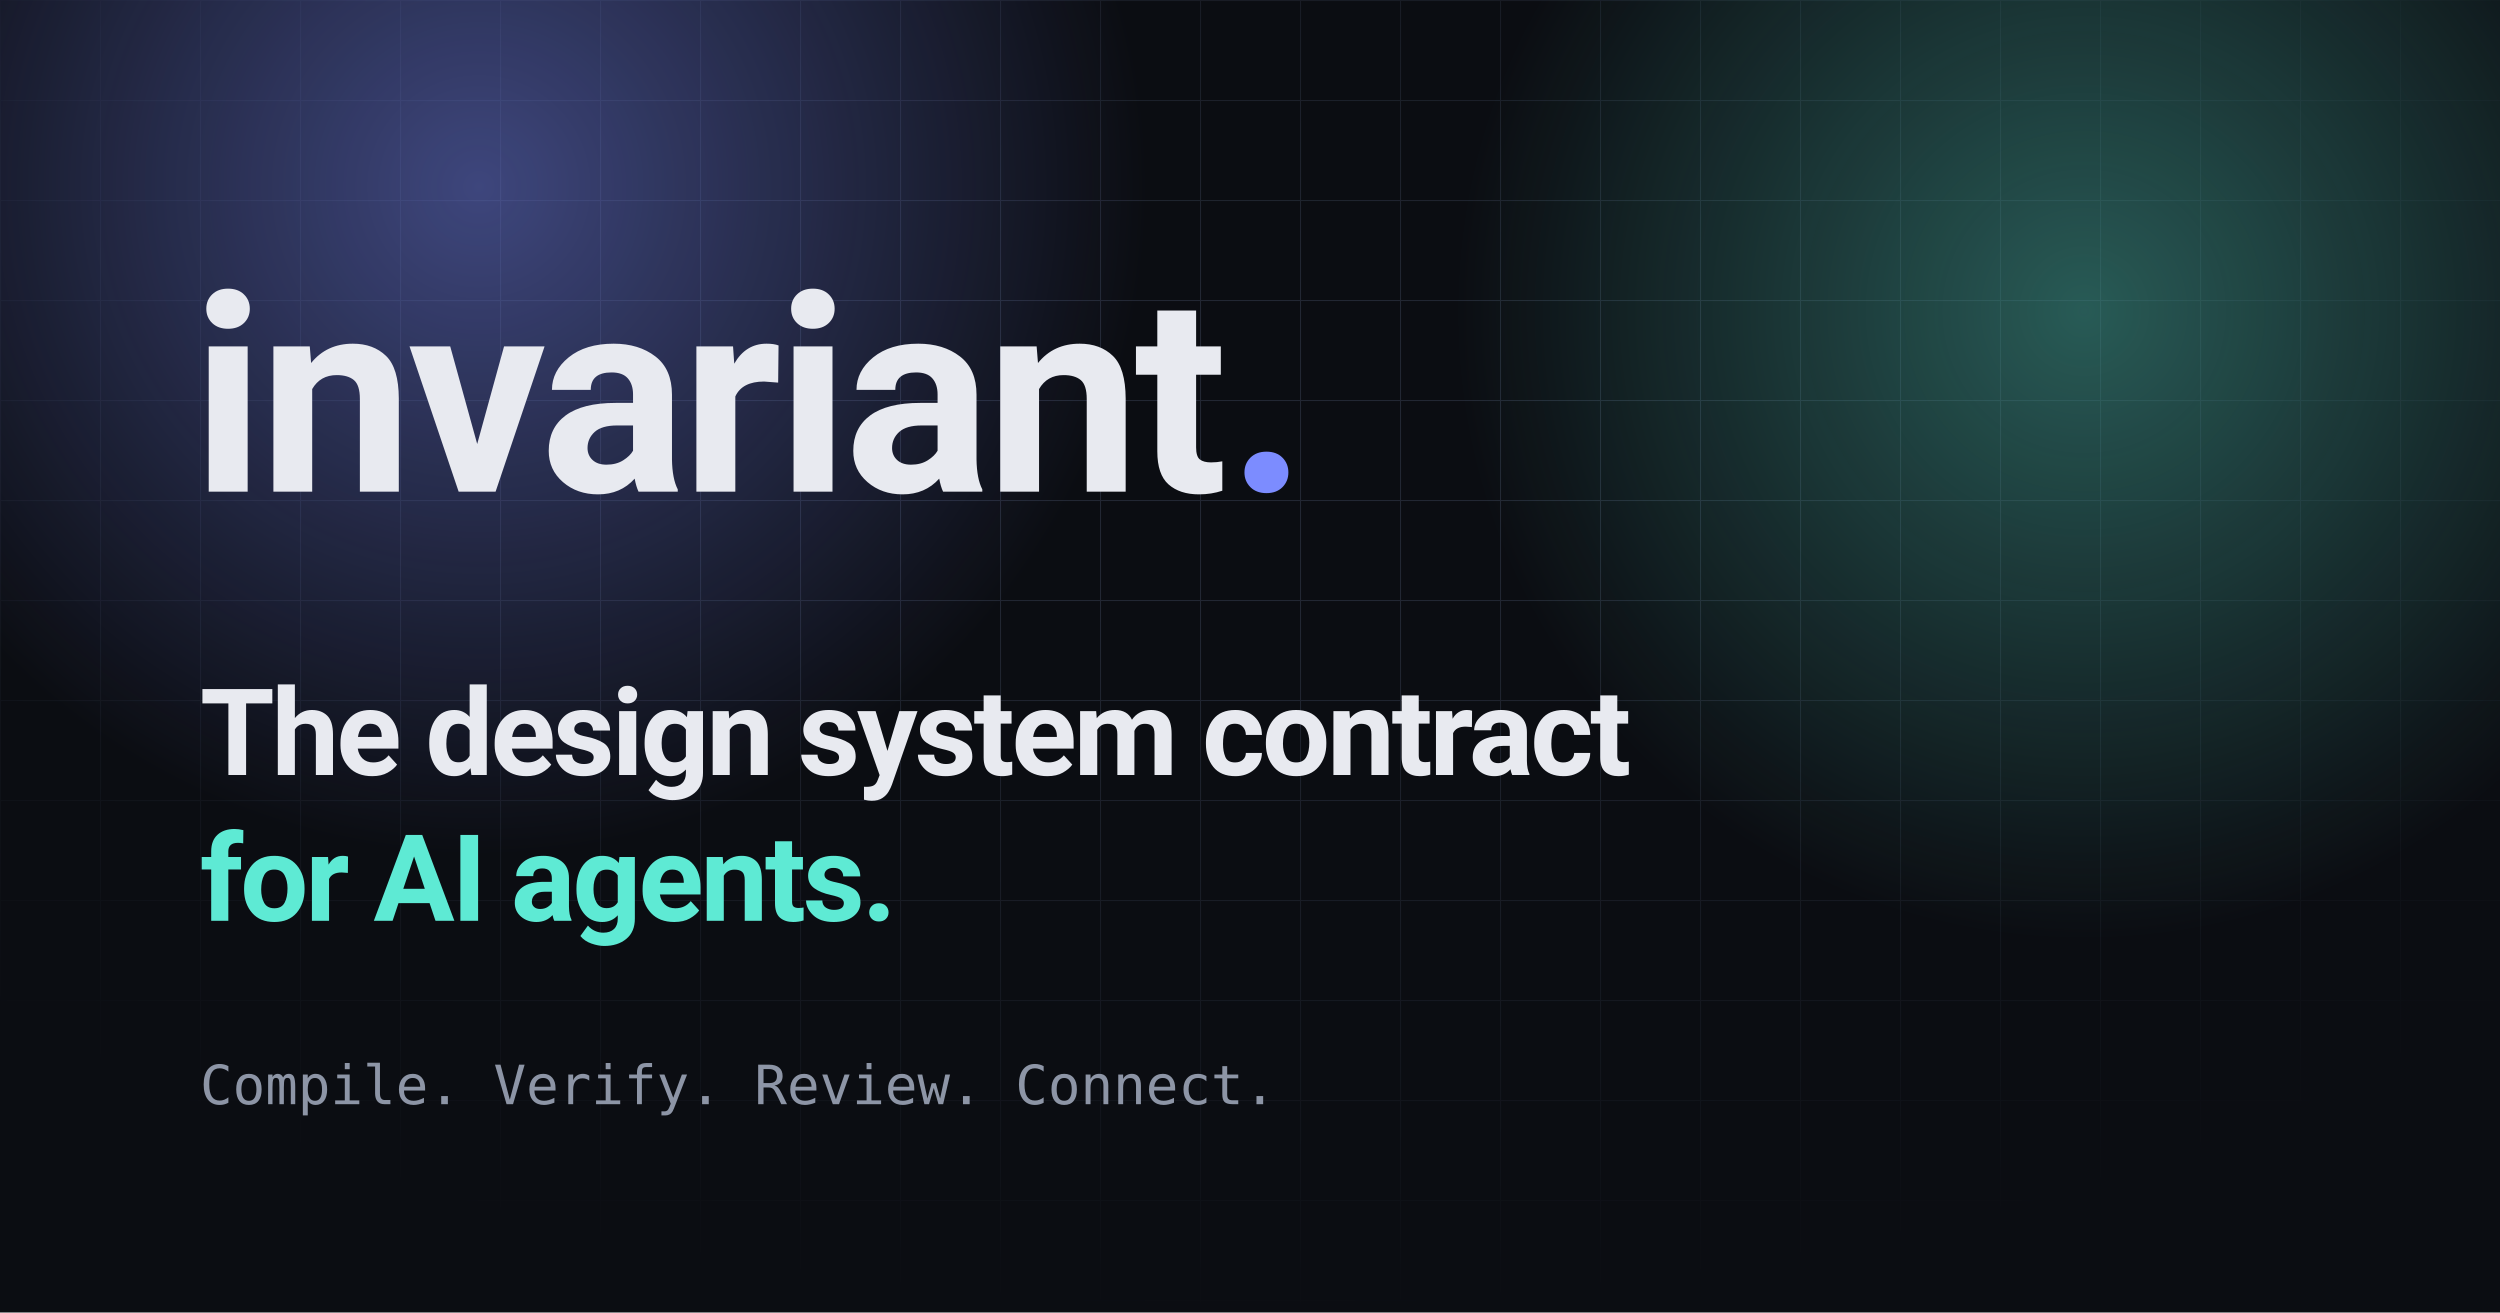
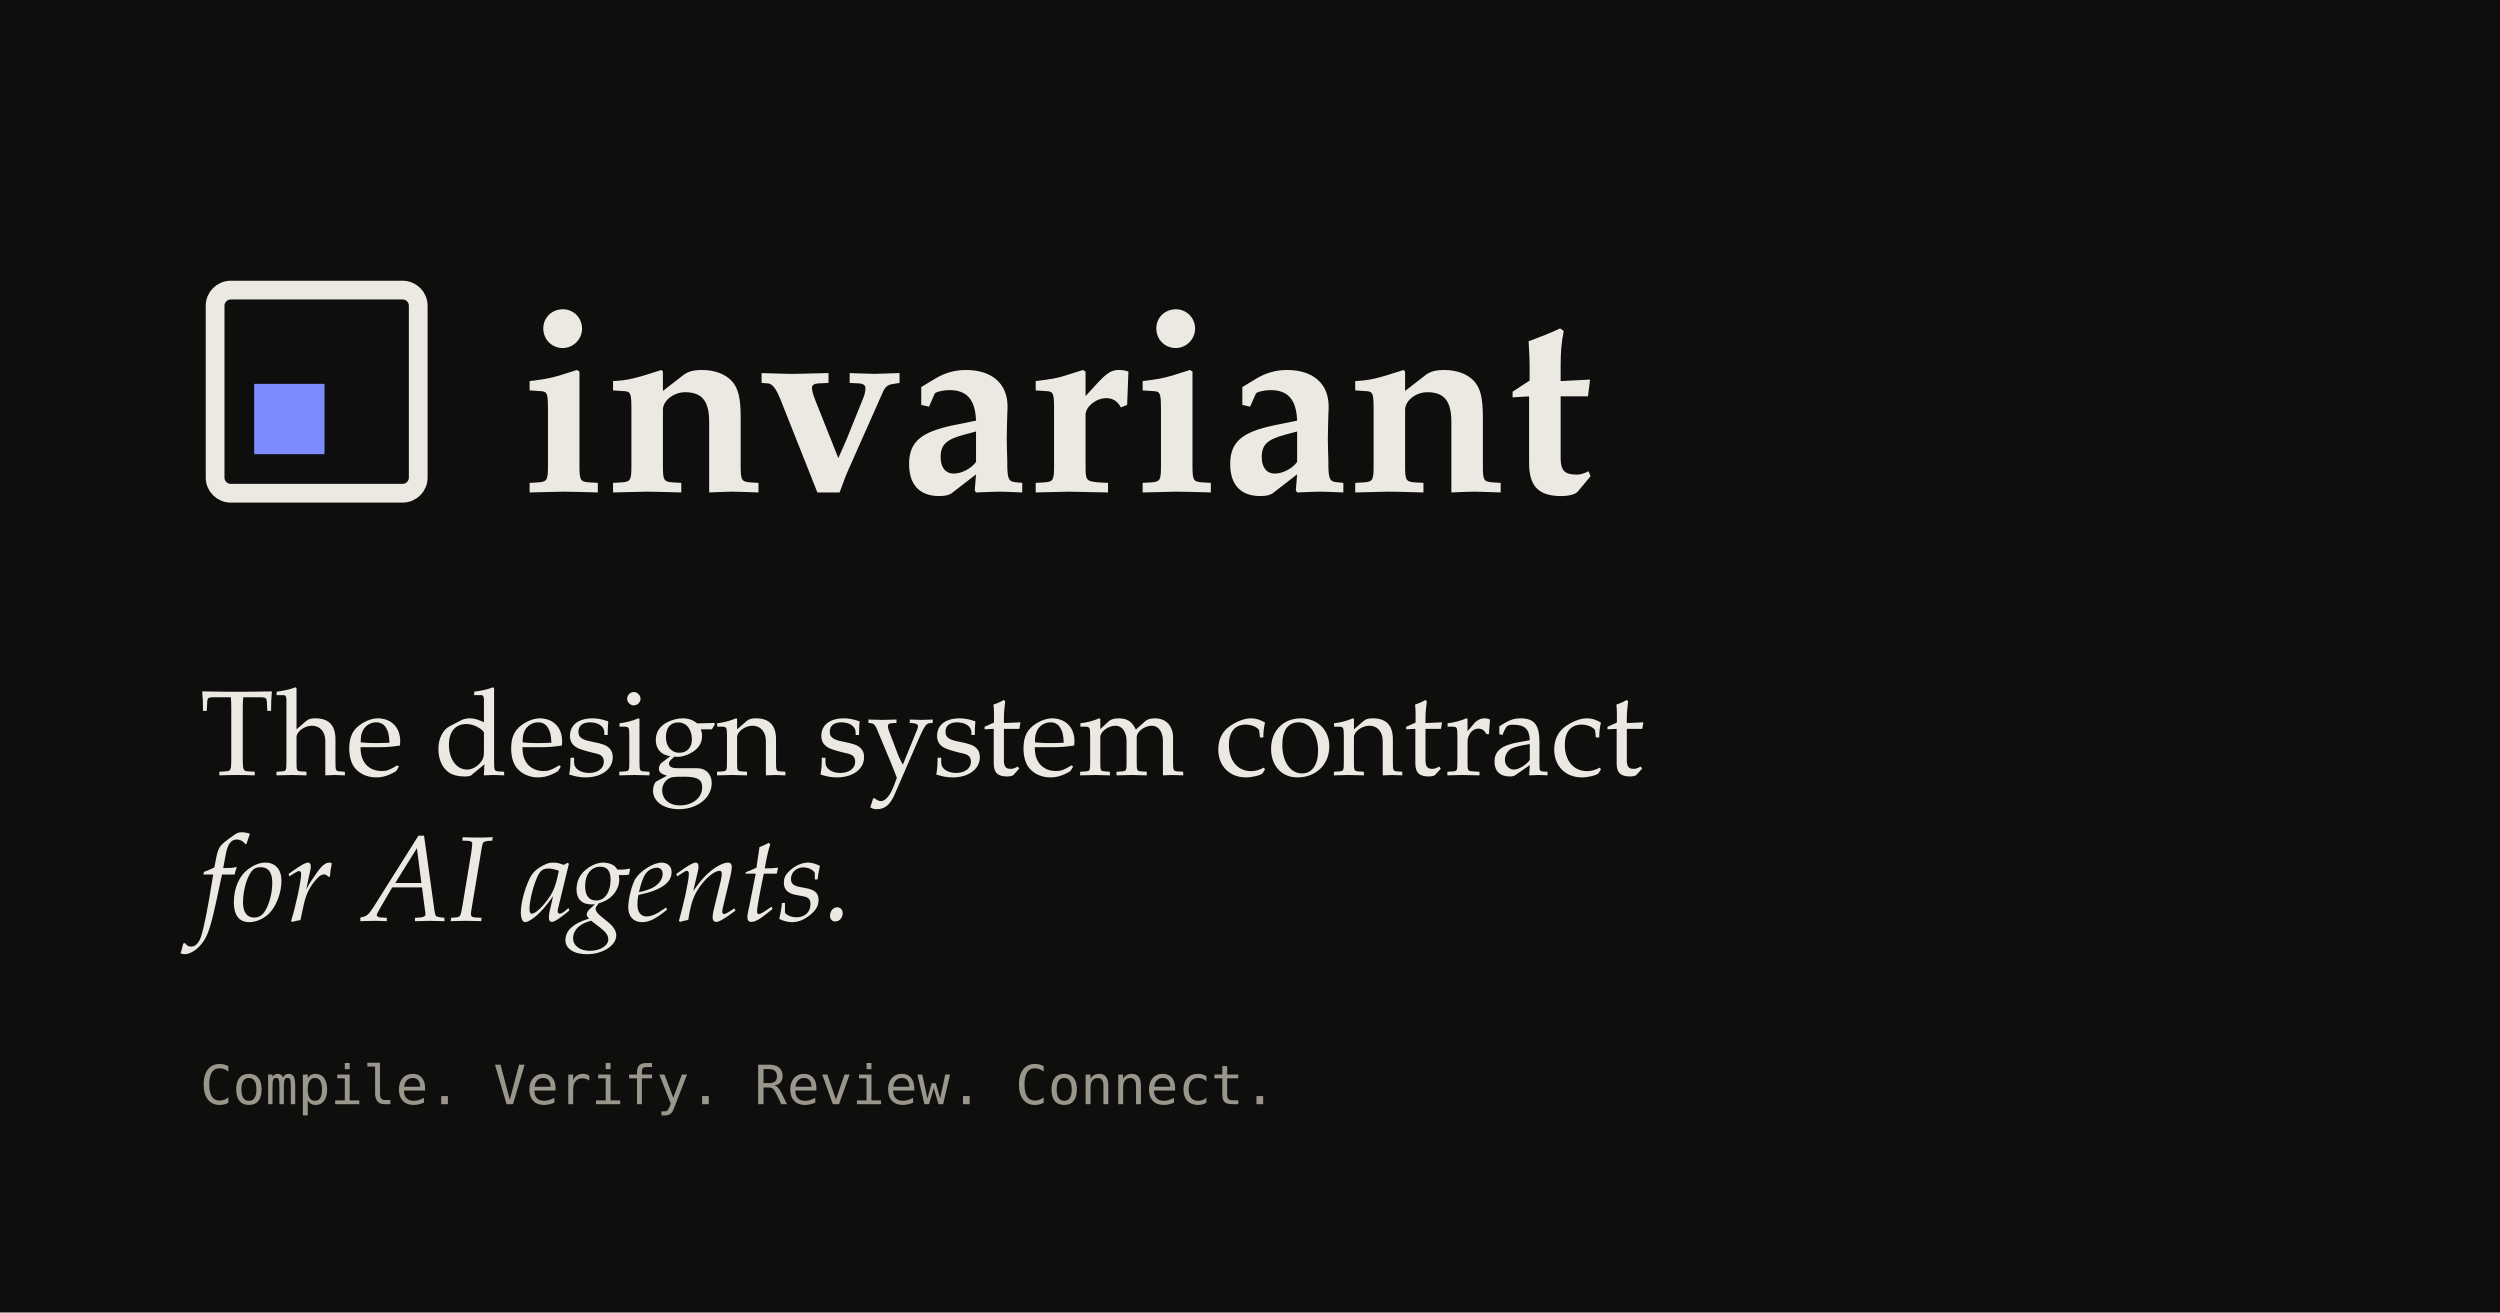
<svg xmlns="http://www.w3.org/2000/svg" viewBox="0 0 1200 630" width="1200" height="630" role="img" aria-label="Invariant: the design system contract for AI agents">
-   <defs>
-     <pattern id="grid" width="48" height="48" patternUnits="userSpaceOnUse">
-       <path d="M48 0H0V48" fill="none" stroke="#222733" stroke-width="1" />
-     </pattern>
-     <radialGradient id="fade" cx="50%" cy="35%" r="65%">
-       <stop offset="0.2" stop-color="#fff" />
-       <stop offset="1" stop-color="#000" />
-     </radialGradient>
-     <mask id="m">
-       <rect width="1200" height="630" fill="url(#fade)" />
-     </mask>
-     <radialGradient id="o1" cx="0.5" cy="0.5" r="0.5">
-       <stop stop-color="#7c8cff" stop-opacity=".45" />
-       <stop offset="1" stop-color="#7c8cff" stop-opacity="0" />
-     </radialGradient>
-     <radialGradient id="o2" cx="0.5" cy="0.5" r="0.5">
-       <stop stop-color="#5eead4" stop-opacity=".35" />
-       <stop offset="1" stop-color="#5eead4" stop-opacity="0" />
-     </radialGradient>
-   </defs>
-   <rect width="1200" height="630" fill="#0b0d12" />
-   <rect width="1200" height="630" fill="url(#grid)" mask="url(#m)" />
-   <circle cx="230" cy="90" r="320" fill="url(#o1)" />
-   <circle cx="1000" cy="150" r="300" fill="url(#o2)" />
-   <text x="92" y="236" font-family="system-ui, -apple-system, 'Segoe UI', Roboto, sans-serif" font-size="132" font-weight="700" letter-spacing="-2.6" textLength="640" lengthAdjust="spacingAndGlyphs" fill="#e8eaf0">invariant<tspan fill="#7c8cff">.</tspan>
-   </text>
-   <text x="96" y="372" font-family="system-ui, -apple-system, 'Segoe UI', Roboto, sans-serif" font-size="58" font-weight="700" letter-spacing="-1.5" fill="#e8eaf0">The design system contract</text>
-   <text x="96" y="442" font-family="system-ui, -apple-system, 'Segoe UI', Roboto, sans-serif" font-size="58" font-weight="700" letter-spacing="-1.5" fill="#5eead4">for AI agents.</text>
-   <text x="96" y="530" font-family="ui-monospace, Menlo, monospace" font-size="26" fill="#8d95a6">Compile. Verify. Review. Connect.</text>
+   <rect width="1200" height="630" fill="#0e0e0d" />
+   <g transform="translate(92 128) scale(3.75)">
+     <rect x="3" y="3" width="26" height="26" rx="2" fill="none" stroke="#ece9e2" stroke-width="2.4" />
+     <rect x="8" y="15" width="9" height="9" fill="#7c8cff" />
+   </g>
+   <text x="250" y="236" font-family="'Iowan Old Style','Palatino Linotype',Palatino,Georgia,serif" font-size="124" font-weight="600" textLength="560" lengthAdjust="spacing" fill="#ece9e2">invariant</text>
+   <text x="96" y="372" font-family="'Iowan Old Style','Palatino Linotype',Palatino,Georgia,serif" font-size="58" font-weight="500" fill="#ece9e2">The design system contract</text>
+   <text x="96" y="442" font-family="'Iowan Old Style','Palatino Linotype',Palatino,Georgia,serif" font-size="58" font-weight="500" font-style="italic" fill="#ece9e2">for AI agents.</text>
+   <text x="96" y="530" font-family="ui-monospace, Menlo, monospace" font-size="26" fill="#9a968c">Compile. Verify. Review. Connect.</text>
</svg>
